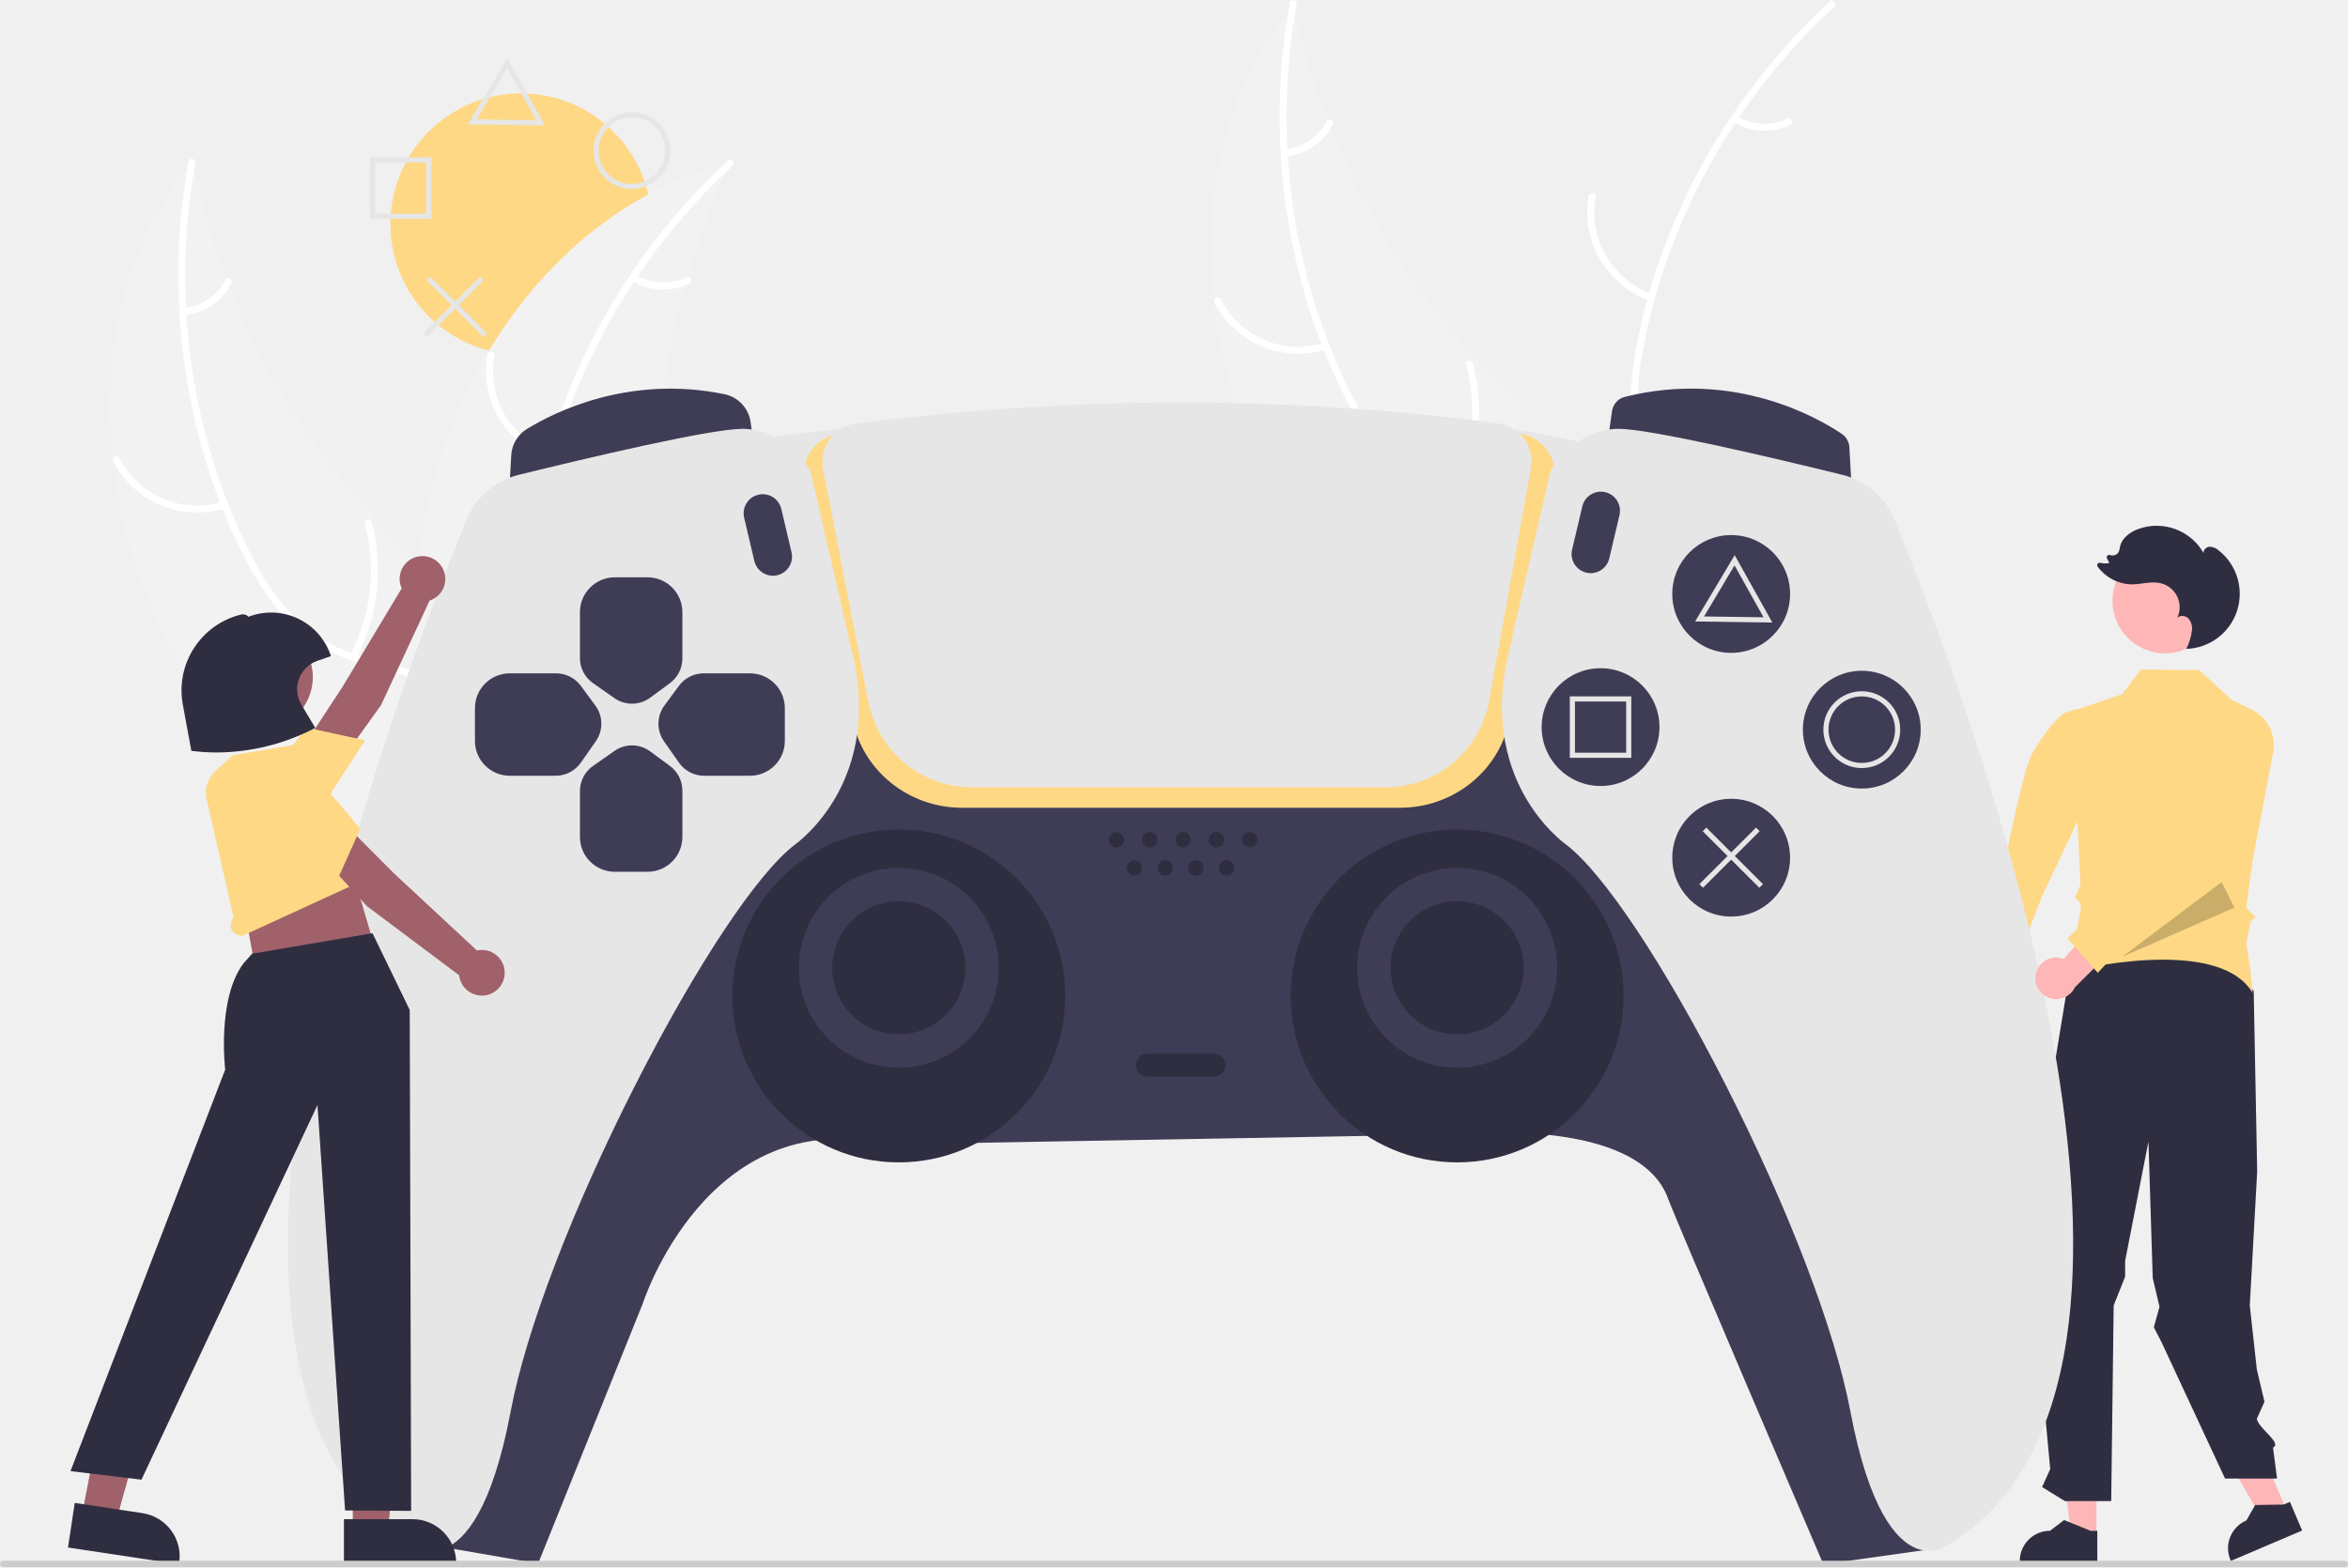
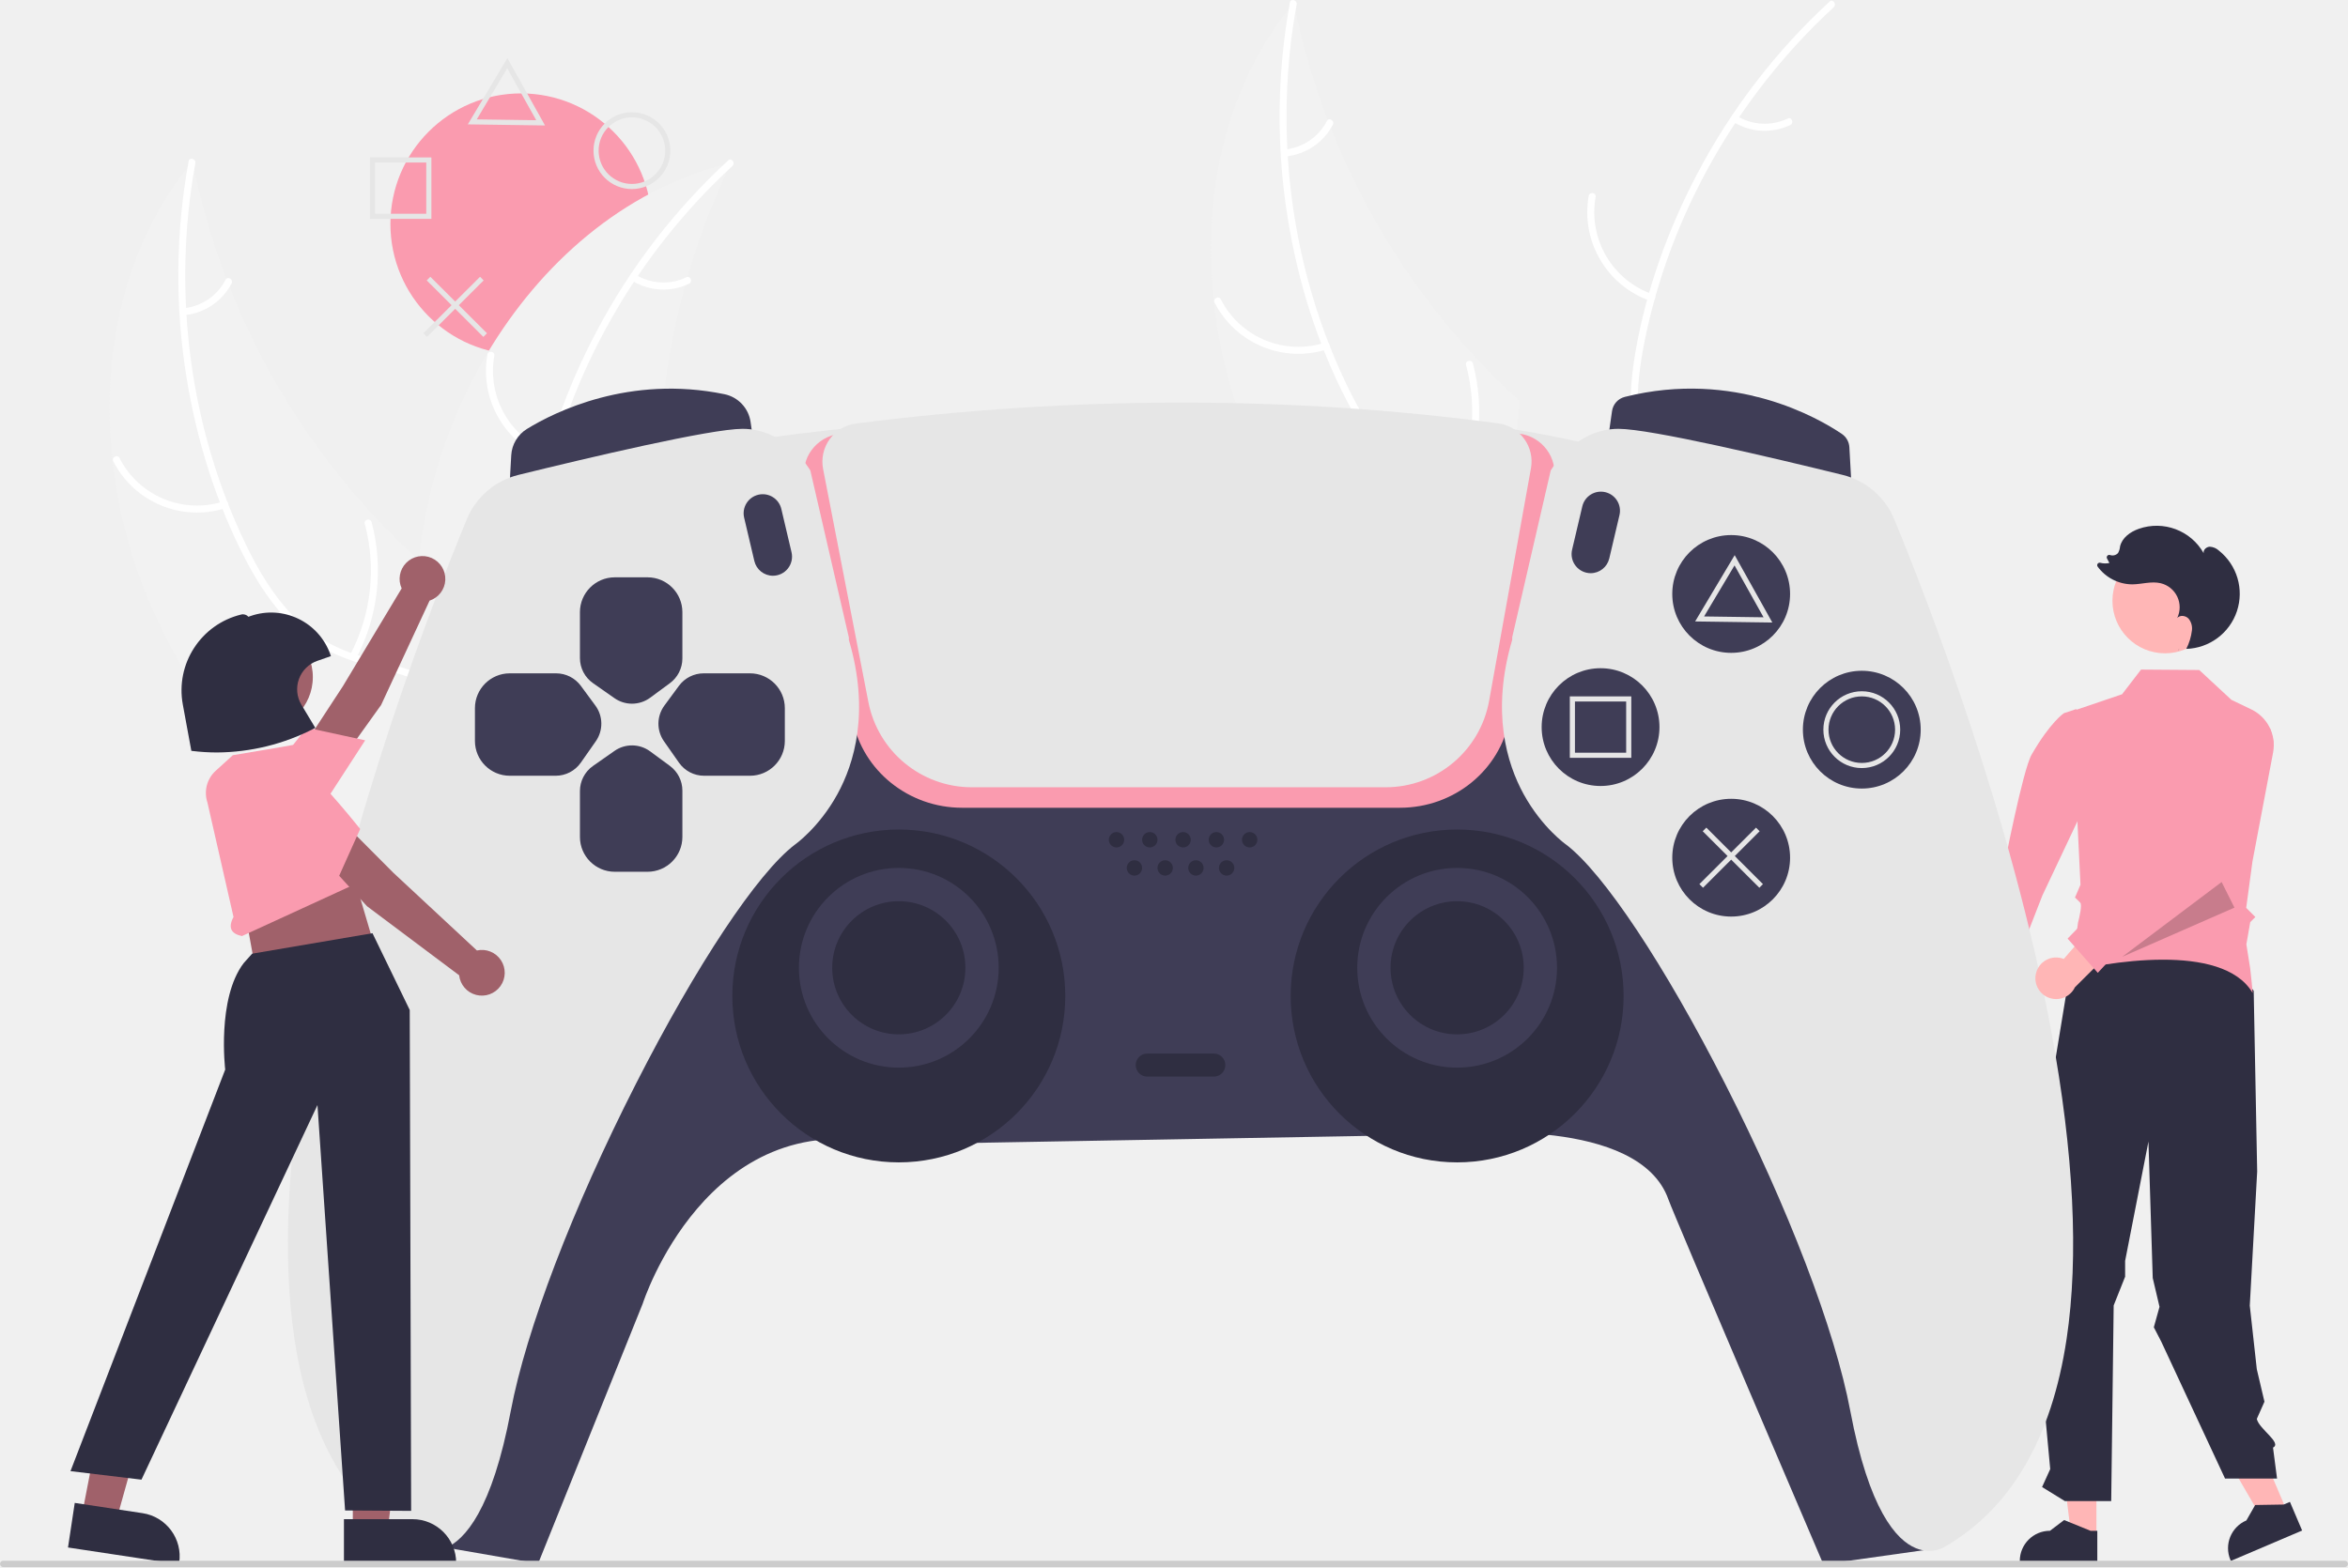
<svg xmlns="http://www.w3.org/2000/svg" data-name="Layer 1" width="916.775" height="612.055" viewBox="0 0 916.775 612.055">
  <polygon points="893.363 591.2 884.309 595.057 865.118 561.972 878.481 556.278 893.363 591.2" fill="#ffb6b6" />
  <polygon points="818.545 599.767 808.704 599.766 804.022 561.806 818.547 561.806 818.545 599.767" fill="#ffb6b6" />
  <path d="M960.504,754.006,930.24,754.005v-.383a11.78,11.78,0,0,1,11.78-11.779h.001l5.528-4.194,10.314,4.195,2.642 0Z" transform="translate(-141.6125 -143.9725)" fill="#2f2e41" />
  <path d="M1040.481,741.744l-27.841,11.865-.15-.352a11.78,11.78,0,0,1,6.218-15.455l.001-0,3.441-6.026,11.133-.185,2.43-1.036Z" transform="translate(-141.6125 -143.9725)" fill="#2f2e41" />
  <path d="M950.504,519.075l-14.957,91.075,4.071,13.572-5.341,9.612,7.844,84.415-3.184,7.01,8.896,5.487h18.102l.961-76.421,4.472-11.22V636.42l9.103-46.6,1.676,53.304,2.648,11.238-2.224,8.001,2.906,5.606,24.906,53.48h20.299l-1.57-12.094h0c3.637-1.841-5.46-7.223-6.334-11.204l2.989-6.725-2.989-12.703-2.741-24.822,2.89-52.395-1.36-70.556c-6.815-9.137-14.376-16.184-23.746-18.158Z" transform="translate(-141.6125 -143.9725)" fill="#2f2e41" />
  <circle id="e3f68381-4551-4dde-a951-c654c55667ae" data-name="ab6171fa-7d69-4734-b81c-8dff60f9761b" cx="845.316" cy="234.649" r="20.513" fill="#ffb6b6" />
  <path d="M902.352,540.594a8.072,8.072,0,0,1,7.543-9.814l8.263-27.471,9.553,11.444-9.312,24.332a8.116,8.116,0,0,1-16.048,1.509Z" transform="translate(-141.6125 -143.9725)" fill="#ffb6b6" />
-   <path id="eb9b57ee-86ab-410d-b03f-f9f5ae1c3330-385" data-name="f348f81f-b961-4ae4-bc6b-758f6acfb12a" d="M955.956,427.68l-3.703-6.766-4.772,1.593s-5.268,3.399-12.645,16.233c-3.412,5.936-10.787,43.997-10.787,43.997L906.81,528.384l17.575,2.971,14.664-37.618,17-36Z" transform="translate(-141.6125 -143.9725)" fill="#fed885" />
-   <path d="M986.168,518.788c14.443,0,29.016,2.844,34.984,13.01-.156-2.21-.547-6.043-.953-9.56l-1.493-9.449,1.513-8.664,2-2-3.582-3.582,2.443-18.084,8.065-42.603A15.471,15.471,0,0,0,1020.62,421.034l-7.749-3.726-12.561-11.651-22.722-.17-7.413,9.637-19.514,6.628,3.275,67.761-2.147,5.01c.481.442,1.497,1.386,2.046,1.995.778.86-.213,5.291-.873,7.854l-.907,6.831,2.855,2.04-3.711,4.384-.742,5.565C954.144,522.32,970.076,518.788,986.168,518.788Z" transform="translate(-141.6125 -143.9725)" fill="#fed885" />
+   <path id="eb9b57ee-86ab-410d-b03f-f9f5ae1c3330-94" data-name="f348f81f-b961-4ae4-bc6b-758f6acfb12a" d="M955.956,427.68l-3.703-6.766-4.772,1.593s-5.268,3.399-12.645,16.233c-3.412,5.936-10.787,43.997-10.787,43.997L906.81,528.384l17.575,2.971,14.664-37.618,17-36Z" transform="translate(-141.6125 -143.9725)" fill="#fa9baf" />
+   <path d="M986.168,518.788c14.443,0,29.016,2.844,34.984,13.01-.156-2.21-.547-6.043-.953-9.56l-1.493-9.449,1.513-8.664,2-2-3.582-3.582,2.443-18.084,8.065-42.603A15.471,15.471,0,0,0,1020.62,421.034l-7.749-3.726-12.561-11.651-22.722-.17-7.413,9.637-19.514,6.628,3.275,67.761-2.147,5.01c.481.442,1.497,1.386,2.046,1.995.778.86-.213,5.291-.873,7.854l-.907,6.831,2.855,2.04-3.711,4.384-.742,5.565C954.144,522.32,970.076,518.788,986.168,518.788Z" transform="translate(-141.6125 -143.9725)" fill="#fa9baf" />
  <path d="M992.176,398.13q.131-.289.262-.581c-.034.001-.067.006-.1.007Z" transform="translate(-141.6125 -143.9725)" fill="#2f2e41" />
  <path d="M1008.012,359.041a5.71,5.71,0,0,0-3.577-1.546c-1.326.043-2.672,1.241-2.397,2.539A21.08,21.08,0,0,0,976.67,350.521c-3.297,1.163-6.53,3.49-7.287,6.903a6.217,6.217,0,0,1-.783,2.548,2.909,2.909,0,0,1-3.096.784l-.033-.01a.969.969,0,0,0-1.171,1.368l.933,1.74a7.475,7.475,0,0,1-3.561-.076.968.968,0,0,0-1.028,1.507,16.879,16.879,0,0,0,13.459,6.918c3.727-.023,7.493-1.307,11.12-.45a9.659,9.659,0,0,1,6.497,13.56c1.114-1.219,3.268-.93,4.408.265a6.046,6.046,0,0,1,1.32,4.626,21.465,21.465,0,0,1-2.204,7.205,21.54,21.54,0,0,0,12.768-38.37Z" transform="translate(-141.6125 -143.9725)" fill="#2f2e41" />
-   <circle cx="203.437" cy="87.481" r="51" fill="#fed885" />
+   <circle cx="203.437" cy="87.481" r="51" fill="#fa9baf" />
  <path d="M201.709,383.163c-25.59-56.603-24.647-128.351,15.068-176.115A286.207,286.207,0,0,0,319.216,374.734c20.447,16.145,44.87,31.973,50.455,57.42,3.476,15.834-1.451,32.581-9.968,46.373-8.518,13.793-20.39,25.139-32.127,36.32l-1.317,3.826C275.186,483.313,227.299,439.767,201.709,383.163Z" transform="translate(-141.6125 -143.9725)" fill="#f2f2f2" />
  <path d="M217.882,207.738c-9.14,50.048-2.35,103.341,19.866,149.194,4.803,9.913,10.538,19.552,18.216,27.525,7.682,7.977,16.866,12.998,27.432,16.083,9.659,2.82,19.866,4.586,28.672,9.706,9.281,5.396,15.041,14.45,17.285,24.832,2.745,12.703.763,25.636-1.616,38.215-2.641,13.967-5.605,28.432-1.778,42.473.464,1.701-2.203,2.321-2.666.623-6.658-24.428,6.287-48.521,4.478-73.08-.844-11.46-5.147-22.735-14.974-29.375-8.593-5.806-19.116-7.637-28.921-10.408-10.295-2.91-19.541-7.354-27.409-14.726-8.048-7.541-14.172-16.976-19.207-26.723-11.356-21.982-18.842-46.201-22.802-70.586a248.968,248.968,0,0,1,.809-84.56c.316-1.729,2.93-.909,2.616.808Z" transform="translate(-141.6125 -143.9725)" fill="#fff" />
  <path d="M229.741,342.409A36.702,36.702,0,0,1,185.858,324.161c-.796-1.571,1.608-2.882,2.405-1.309a33.986,33.986,0,0,0,40.855,16.891c1.675-.546,2.288,2.124.623,2.666Z" transform="translate(-141.6125 -143.9725)" fill="#fff" />
  <path d="M278.311,399.756a70.741,70.741,0,0,0,5.722-51.235c-.458-1.703,2.209-2.323,2.666-.623a73.581,73.581,0,0,1-6.063,53.303c-.826,1.56-3.147.106-2.325-1.445Z" transform="translate(-141.6125 -143.9725)" fill="#fff" />
  <path d="M213.423,264.354a20.775,20.775,0,0,0,16.281-11.115c.806-1.57,3.126-.114,2.325,1.445a23.28,23.28,0,0,1-17.984,12.336,1.415,1.415,0,0,1-1.644-1.022,1.376,1.376,0,0,1,1.022-1.644Z" transform="translate(-141.6125 -143.9725)" fill="#fff" />
  <path d="M427.099,207.602c-.475.994-.951,1.989-1.415,3.003a273.598,273.598,0,0,0-15.618,41.543c-.332,1.097-.653,2.213-.953,3.317a288.435,288.435,0,0,0-8.762,105.831,280.106,280.106,0,0,0,7.598,41.875c4.961,18.983,11.849,39.171,10.295,58.126a48.054,48.054,0,0,1-.786,5.895l-86.43,52.791c-.257.021-.502.063-.76.085l-3.354,2.266c-.235-.696-.463-1.423-.698-2.119-.138-.403-.256-.818-.394-1.221-.086-.273-.171-.546-.264-.787-.029-.091-.057-.182-.074-.253-.093-.241-.154-.475-.235-.696q-1.933-6.089-3.786-12.227c-.012-.02-.012-.02-.005-.051-9.337-31.202-16.151-63.457-17.852-95.721-.051-.971-.115-1.961-.126-2.955a267.285,267.285,0,0,1,1.507-43.592,236.291,236.291,0,0,1,4.046-23.564,196.492,196.492,0,0,1,22.763-57.063c21.002-35.301,53.061-63.492,92.296-73.73C425.098,208.094,426.084,207.844,427.099,207.602Z" transform="translate(-141.6125 -143.9725)" fill="#f2f2f2" />
  <path d="M427.575,208.818c-37.43,34.458-64.095,81.097-73.964,131.084-2.134,10.807-3.358,21.956-2.027,32.945,1.331,10.994,5.641,20.533,12.22,29.357,6.014,8.067,13.101,15.623,17.049,25.012,4.162,9.896,3.31,20.593-1.149,30.234-5.456,11.796-14.826,20.928-24.298,29.54-10.518,9.562-21.594,19.327-26.992,32.842-.654,1.637-3.157.527-2.504-1.108,9.391-23.513,34.233-34.956,47.575-55.655,6.226-9.659,9.578-21.252,5.73-32.469-3.365-9.809-10.666-17.607-16.826-25.723-6.468-8.522-11.175-17.637-13.018-28.26-1.885-10.867-1.095-22.087.753-32.901,4.168-24.389,12.772-48.233,24.291-70.088a248.968,248.968,0,0,1,51.557-67.03c1.293-1.19,2.887,1.038,1.602,2.22Z" transform="translate(-141.6125 -143.9725)" fill="#fff" />
  <path d="M355.962,323.484A36.702,36.702,0,0,1,331.911,282.494c.31-1.734,3.019-1.333,2.709.403a33.986,33.986,0,0,0,22.451,38.084c1.666.573.548,3.073-1.108,2.504Z" transform="translate(-141.6125 -143.9725)" fill="#fff" />
  <path d="M360.216,398.515A70.741,70.741,0,0,0,395.632,361.052c.66-1.635,3.163-.525,2.504,1.108a73.581,73.581,0,0,1-36.933,38.909c-1.599.748-2.577-1.81-.987-2.554Z" transform="translate(-141.6125 -143.9725)" fill="#fff" />
  <path d="M389.928,251.337a20.775,20.775,0,0,0,19.691.927c1.589-.768,2.565,1.791.987,2.554a23.28,23.28,0,0,1-21.786-.977,1.415,1.415,0,0,1-.698-1.806,1.376,1.376,0,0,1,1.806-.698Z" transform="translate(-141.6125 -143.9725)" fill="#fff" />
  <path d="M631.709,321.163c-25.59-56.603-24.647-128.351,15.068-176.115A286.207,286.207,0,0,0,749.216,312.734c20.447,16.145,44.87,31.973,50.455,57.42,3.476,15.834-1.451,32.581-9.968,46.373-8.518,13.793-20.39,25.139-32.127,36.32l-1.317,3.826C705.186,421.313,657.299,377.767,631.709,321.163Z" transform="translate(-141.6125 -143.9725)" fill="#f2f2f2" />
  <path d="M647.882,145.738c-9.14,50.048-2.35,103.341,19.866,149.194,4.803,9.913,10.538,19.552,18.216,27.525,7.682,7.977,16.866,12.998,27.432,16.083,9.659,2.82,19.866,4.586,28.672,9.706,9.281,5.396,15.041,14.45,17.285,24.832,2.745,12.703.763,25.636-1.616,38.215-2.641,13.967-5.605,28.432-1.778,42.473.464,1.701-2.203,2.321-2.666.623-6.658-24.428,6.287-48.521,4.478-73.08-.844-11.46-5.147-22.735-14.974-29.375-8.593-5.806-19.116-7.637-28.921-10.408-10.295-2.91-19.541-7.354-27.409-14.726-8.048-7.541-14.172-16.976-19.207-26.723-11.356-21.982-18.842-46.201-22.802-70.586a248.968,248.968,0,0,1,.809-84.56c.316-1.729,2.93-.909,2.616.808Z" transform="translate(-141.6125 -143.9725)" fill="#fff" />
  <path d="M659.741,280.409A36.702,36.702,0,0,1,615.858,262.161c-.796-1.571,1.608-2.882,2.405-1.309a33.986,33.986,0,0,0,40.855,16.891c1.675-.546,2.288,2.124.623,2.666Z" transform="translate(-141.6125 -143.9725)" fill="#fff" />
  <path d="M708.311,337.756a70.741,70.741,0,0,0,5.722-51.235c-.458-1.703,2.209-2.323,2.666-.623a73.581,73.581,0,0,1-6.063,53.303c-.826,1.56-3.147.106-2.325-1.445Z" transform="translate(-141.6125 -143.9725)" fill="#fff" />
  <path d="M643.423,202.354a20.775,20.775,0,0,0,16.281-11.115c.806-1.57,3.126-.114,2.325,1.445a23.28,23.28,0,0,1-17.984,12.336,1.415,1.415,0,0,1-1.644-1.022,1.376,1.376,0,0,1,1.022-1.644Z" transform="translate(-141.6125 -143.9725)" fill="#fff" />
  <path d="M857.099,145.602c-.475.994-.951,1.989-1.415,3.003a273.598,273.598,0,0,0-15.618,41.543c-.332,1.097-.653,2.213-.953,3.317a288.435,288.435,0,0,0-8.762,105.831,280.106,280.106,0,0,0,7.598,41.875c4.961,18.983,11.849,39.171,10.295,58.126a48.054,48.054,0,0,1-.786,5.895l-86.43,52.791c-.257.021-.502.063-.76.085l-3.354,2.266c-.235-.696-.463-1.423-.698-2.119-.138-.403-.256-.818-.394-1.221-.086-.273-.171-.546-.264-.787-.029-.091-.057-.182-.074-.253-.093-.241-.154-.475-.235-.696q-1.933-6.089-3.786-12.227c-.012-.02-.012-.02-.005-.051-9.337-31.202-16.151-63.457-17.852-95.721-.051-.971-.115-1.961-.126-2.955a267.285,267.285,0,0,1,1.507-43.592,236.291,236.291,0,0,1,4.046-23.564,196.492,196.492,0,0,1,22.763-57.063c21.002-35.301,53.061-63.492,92.296-73.73C855.098,146.094,856.083,145.844,857.099,145.602Z" transform="translate(-141.6125 -143.9725)" fill="#f0f0f0" />
  <path d="M857.575,146.818c-37.43,34.458-64.095,81.097-73.964,131.084-2.134,10.807-3.358,21.956-2.027,32.945,1.331,10.994,5.641,20.533,12.22,29.357,6.014,8.067,13.101,15.623,17.049,25.012,4.162,9.896,3.31,20.593-1.149,30.234-5.456,11.796-14.826,20.928-24.298,29.54-10.518,9.562-21.594,19.327-26.992,32.842-.654,1.637-3.157.527-2.504-1.108,9.391-23.513,34.233-34.956,47.575-55.655,6.226-9.659,9.578-21.252,5.73-32.469-3.365-9.809-10.666-17.607-16.826-25.723-6.468-8.522-11.175-17.637-13.018-28.26-1.885-10.867-1.095-22.087.753-32.901,4.168-24.389,12.772-48.233,24.291-70.088a248.968,248.968,0,0,1,51.557-67.03c1.293-1.19,2.887,1.038,1.602,2.22Z" transform="translate(-141.6125 -143.9725)" fill="#fff" />
  <path d="M785.962,261.484A36.702,36.702,0,0,1,761.911,220.494c.31-1.734,3.019-1.333,2.709.403a33.986,33.986,0,0,0,22.451,38.084c1.666.573.548,3.073-1.108,2.504Z" transform="translate(-141.6125 -143.9725)" fill="#fff" />
  <path d="M790.216,336.515A70.741,70.741,0,0,0,825.632,299.052c.66-1.635,3.163-.525,2.504,1.108a73.581,73.581,0,0,1-36.933,38.909c-1.599.748-2.577-1.81-.987-2.554Z" transform="translate(-141.6125 -143.9725)" fill="#fff" />
  <path d="M819.928,189.337a20.775,20.775,0,0,0,19.691.927c1.589-.768,2.565,1.791.987,2.554a23.28,23.28,0,0,1-21.786-.977,1.415,1.415,0,0,1-.698-1.806,1.376,1.376,0,0,1,1.806-.698Z" transform="translate(-141.6125 -143.9725)" fill="#fff" />
  <path d="M305.549,740.954l9.447,7.316,36.729,6.373L392.549,653.162s25-78.209,95-62.209l225-4s69.083-7.08,80.5,25.5c2.162,6.171,60.5,142.5,60.5,142.5l40.902-5.773-4.902-116.227-97.146-225.5-168.854-10.543-174,12.043Z" transform="translate(-141.6125 -143.9725)" fill="#3f3d56" />
  <circle cx="350.937" cy="388.981" r="65" fill="#2f2e41" />
  <circle cx="568.937" cy="388.981" r="65" fill="#2f2e41" />
  <path d="M416.549,319.954l26.763-5.248s201.504-28.752,328.87,5.248l-9.634,27-337-2Z" transform="translate(-141.6125 -143.9725)" fill="#e6e6e6" />
-   <path d="M688.238,459.454H517.229c-20.764,0-38.709-14.377-42.67-34.187l-18.715-93.604a14.991,14.991,0,0,1,2.59-11.824,15.938,15.938,0,0,1,10.949-6.432c90.192-11.195,179.502-11.214,265.45-.058a15.699,15.699,0,0,1,10.79,6.352,15.013,15.013,0,0,1,2.671,11.672l-17.276,93.317C727.29,444.833,709.298,459.454,688.238,459.454Z" transform="translate(-141.6125 -143.9725)" fill="#fed885" />
+   <path d="M688.238,459.454H517.229c-20.764,0-38.709-14.377-42.67-34.187l-18.715-93.604a14.991,14.991,0,0,1,2.59-11.824,15.938,15.938,0,0,1,10.949-6.432c90.192-11.195,179.502-11.214,265.45-.058a15.699,15.699,0,0,1,10.79,6.352,15.013,15.013,0,0,1,2.671,11.672l-17.276,93.317C727.29,444.833,709.298,459.454,688.238,459.454Z" transform="translate(-141.6125 -143.9725)" fill="#fa9baf" />
  <path d="M340.479,335.193l.745-13.395a12.935,12.935,0,0,1,6.149-10.306c10.797-6.624,39.923-21.208,77.092-13.563a12.977,12.977,0,0,1,10.212,10.846l.995,6.97Z" transform="translate(-141.6125 -143.9725)" fill="#3f3d56" />
  <path d="M864.62,335.193l-95.193-19.448,1.599-11.197A6.692,6.692,0,0,1,776.036,298.978c42.865-10.757,75.676,8.346,84.711,14.458a6.761,6.761,0,0,1,2.952,5.197Z" transform="translate(-141.6125 -143.9725)" fill="#3f3d56" />
  <path d="M310.254,749.689a11.995,11.995,0,0,1-6.492-1.826c-25.489-14.884-41.379-42.159-47.194-81.046-4.803-32.121-2.797-72.438,5.961-119.833C278.058,462.957,310.605,378.968,323.877,346.758a29.376,29.376,0,0,1,20.071-17.284c27.362-6.73,75.127-18.02,87.601-18.02,17.095,0,26.344,16.092,26.436,16.255l.051.133,15.013,65.101v.939c8.282,28.022,2.128,48.265-4.497,60.313-7.191,13.077-16.496,19.606-16.588,19.67-14.611,11.123-38.415,46.956-62.105,93.503-24.619,48.372-42.869,96.102-48.818,127.679-7.282,38.649-17.956,50.481-25.628,53.601A13.602,13.602,0,0,1,310.254,749.689Z" transform="translate(-141.6125 -143.9725)" fill="#e6e6e6" />
  <path d="M682.601,451.454H521.021a41.168,41.168,0,0,1-40.345-33.262l-17.683-91.036a15.02,15.02,0,0,1,12.814-17.769c85.224-10.888,169.614-10.907,250.825-.057a15.006,15.006,0,0,1,12.741,17.543L723.051,417.63A41.065,41.065,0,0,1,682.601,451.454Z" transform="translate(-141.6125 -143.9725)" fill="#e6e6e6" />
  <path d="M894.848,749.69a13.609,13.609,0,0,1-5.162-1.043c-7.672-3.119-18.347-14.951-25.628-53.601-5.949-31.577-24.199-79.307-48.818-127.679-23.69-46.547-47.495-82.38-62.124-93.516-.075-.051-9.379-6.58-16.57-19.657-6.625-12.048-12.779-32.291-4.497-60.313l.013-1.052L747.078,327.771l.035-.062c.092-.163,9.341-16.255,26.436-16.255,12.474,0,60.239,11.29,87.601,18.02a29.38,29.38,0,0,1,20.071,17.284h0c13.272,32.21,45.819,116.199,61.348,200.226,8.759,47.395,10.765,87.712,5.961,119.833-5.815,38.887-21.706,66.162-47.229,81.068A11.948,11.948,0,0,1,894.848,749.69Z" transform="translate(-141.6125 -143.9725)" fill="#e6e6e6" />
  <circle cx="350.937" cy="377.981" r="39" fill="#3f3d56" />
  <circle cx="350.937" cy="377.981" r="26" fill="#2f2e41" />
  <circle cx="568.937" cy="377.981" r="39" fill="#3f3d56" />
  <circle cx="568.937" cy="377.981" r="26" fill="#2f2e41" />
  <circle cx="435.937" cy="327.981" r="3" fill="#2f2e41" />
  <circle cx="448.937" cy="327.981" r="3" fill="#2f2e41" />
  <circle cx="442.937" cy="338.981" r="3" fill="#2f2e41" />
  <circle cx="454.937" cy="338.981" r="3" fill="#2f2e41" />
  <circle cx="466.937" cy="338.981" r="3" fill="#2f2e41" />
  <circle cx="478.937" cy="338.981" r="3" fill="#2f2e41" />
  <circle cx="461.937" cy="327.981" r="3" fill="#2f2e41" />
  <circle cx="474.937" cy="327.981" r="3" fill="#2f2e41" />
  <circle cx="487.937" cy="327.981" r="3" fill="#2f2e41" />
  <path d="M615.549,564.454h-26a4.5,4.5,0,1,1,0-9h26a4.5,4.5,0,0,1,0,9Z" transform="translate(-141.6125 -143.9725)" fill="#2f2e41" />
  <path d="M443.393,368.84a7.464,7.464,0,0,1-7.244-5.75l-3.987-16.928a7.457,7.457,0,0,1,14.517-3.419l3.987,16.928a7.467,7.467,0,0,1-7.272,9.169Z" transform="translate(-141.6125 -143.9725)" fill="#3f3d56" />
  <path d="M762.705,367.84a7.467,7.467,0,0,1-7.272-9.169l3.987-16.928a7.457,7.457,0,0,1,14.517,3.419l-3.987,16.928a7.464,7.464,0,0,1-7.244,5.75Z" transform="translate(-141.6125 -143.9725)" fill="#3f3d56" />
  <path d="M388.378,418.807a11.942,11.942,0,0,1-6.858-2.164l-8.37-5.859a11.968,11.968,0,0,1-5.101-9.797V383.044a13.606,13.606,0,0,1,13.59-13.59h12.819a13.606,13.606,0,0,1,13.59,13.59v18.12a12.002,12.002,0,0,1-4.865,9.627l-7.712,5.683A11.942,11.942,0,0,1,388.378,418.807Z" transform="translate(-141.6125 -143.9725)" fill="#3f3d56" />
  <path d="M394.459,484.454H381.64a13.606,13.606,0,0,1-13.59-13.59V452.92a11.968,11.968,0,0,1,5.101-9.797l8.37-5.859a11.95,11.95,0,0,1,13.952.17l7.712,5.683a12.002,12.002,0,0,1,4.865,9.627V470.863A13.606,13.606,0,0,1,394.459,484.454Z" transform="translate(-141.6125 -143.9725)" fill="#3f3d56" />
  <path d="M434.459,446.954H416.516a11.968,11.968,0,0,1-9.797-5.101l-5.859-8.37a11.949,11.949,0,0,1,.17-13.952l5.683-7.712a12.002,12.002,0,0,1,9.627-4.865h18.12a13.606,13.606,0,0,1,13.59,13.59V433.363A13.606,13.606,0,0,1,434.459,446.954Z" transform="translate(-141.6125 -143.9725)" fill="#3f3d56" />
  <path d="M358.583,446.954H340.64a13.606,13.606,0,0,1-13.59-13.59V420.544a13.606,13.606,0,0,1,13.59-13.59h18.12a12.002,12.002,0,0,1,9.627,4.865l5.683,7.712a11.949,11.949,0,0,1,.17,13.952l-5.859,8.37A11.968,11.968,0,0,1,358.583,446.954Z" transform="translate(-141.6125 -143.9725)" fill="#3f3d56" />
  <circle cx="675.937" cy="231.981" r="23" fill="#3f3d56" />
  <circle cx="726.937" cy="284.981" r="23" fill="#3f3d56" />
  <circle cx="675.937" cy="334.981" r="23" fill="#3f3d56" />
  <circle cx="624.937" cy="283.981" r="23" fill="#3f3d56" />
  <path d="M868.549,443.954a15,15,0,1,1,15-15A15.017,15.017,0,0,1,868.549,443.954Zm0-28a13,13,0,1,0,13,13A13.014,13.014,0,0,0,868.549,415.954Z" transform="translate(-141.6125 -143.9725)" fill="#e6e6e6" />
  <path d="M833.621,387.113l-30.145-.426,15.442-25.893Zm-26.652-2.377,23.217.329-11.324-20.27Z" transform="translate(-141.6125 -143.9725)" fill="#e6e6e6" />
  <path d="M778.549,439.954h-24v-24h24Zm-22-2h20v-20h-20Z" transform="translate(-141.6125 -143.9725)" fill="#e6e6e6" />
  <polygon points="688.348 345.307 677.353 334.333 687.049 324.655 685.635 323.239 675.937 332.919 666.238 323.239 664.825 324.655 674.521 334.333 663.526 345.307 664.939 346.723 675.937 335.746 686.935 346.723 688.348 345.307" fill="#e6e6e6" />
  <path d="M388.344,217.812a15,15,0,1,1,15-15A15.017,15.017,0,0,1,388.344,217.812Zm0-28a13,13,0,1,0,13,13A13.014,13.014,0,0,0,388.344,189.812Z" transform="translate(-141.6125 -143.9725)" fill="#e6e6e6" />
  <path d="M354.417,192.972l-30.145-.426,15.442-25.893Zm-26.652-2.377,23.217.329-11.324-20.27Z" transform="translate(-141.6125 -143.9725)" fill="#e6e6e6" />
  <path d="M310.049,229.454h-24v-24h24Zm-22-2h20v-20h-20Z" transform="translate(-141.6125 -143.9725)" fill="#e6e6e6" />
  <polygon points="190.143 130.165 179.148 119.191 188.844 109.514 187.431 108.098 177.732 117.778 168.033 108.098 166.62 109.514 176.316 119.191 165.321 130.165 166.734 131.581 177.732 120.604 188.73 131.581 190.143 130.165" fill="#e6e6e6" />
  <polygon points="867.437 344.481 828.622 373.694 872.437 354.481 867.437 344.481" opacity="0.2" />
  <polygon points="149.437 380.481 100.437 382.481 94.437 349.481 136.437 336.481 149.437 380.481" fill="#a0616a" />
  <path d="M273.034,443.577l-10.929-11.128,13.401-20.49,22.936-38.179a8.926,8.926,0,1,1,10.904,4.78l-18.932,40.759Z" transform="translate(-141.6125 -143.9725)" fill="#a0616a" />
-   <path d="M260.927,468.982a12.317,12.317,0,0,1-12.152,5.502,11.515,11.515,0,0,1-9.675-8.11,10.979,10.979,0,0,1,1.21-9.166c7.311-12.325,20.796-28.602,20.931-28.765l.215-.259,22.743,4.927Z" transform="translate(-141.6125 -143.9725)" fill="#fed885" />
+   <path d="M260.927,468.982a12.317,12.317,0,0,1-12.152,5.502,11.515,11.515,0,0,1-9.675-8.11,10.979,10.979,0,0,1,1.21-9.166c7.311-12.325,20.796-28.602,20.931-28.765l.215-.259,22.743,4.927Z" transform="translate(-141.6125 -143.9725)" fill="#fa9baf" />
  <polygon points="137.758 597.772 151.347 597.771 157.811 545.356 137.755 545.357 137.758 597.772" fill="#a0616a" />
  <path d="M275.904,737.308l26.762-.001h.001a17.056,17.056,0,0,1,17.055,17.055v.554l-43.817.002Z" transform="translate(-141.6125 -143.9725)" fill="#2f2e41" />
  <polygon points="31.948 591.89 45.384 593.92 59.612 543.061 41.998 540.063 31.948 591.89" fill="#a0616a" />
  <path d="M170.796,730.957l26.461,4.0.001 0a17.056,17.056,0,0,1,14.314,19.412l-.083.548-43.325-6.549Z" transform="translate(-141.6125 -143.9725)" fill="#2f2e41" />
  <path d="M240.049,516.454l47-8L301.592,538.43l.554,195.637-25.795-.161-10.783-158.344L196.845,721.874l-27.711-3.325L229.544,561.707s-3.325-27.711,7.205-41.566Z" transform="translate(-141.6125 -143.9725)" fill="#2f2e41" />
-   <path d="M222.601,457.395a11.744,11.744,0,0,1,3.239-12.395l6.68-6.071,18.831-3.173,11.774-2.14,18.925,54.838-45.963,21.117c-4.034-.871-5.645-3.077-3.298-7.465Z" transform="translate(-141.6125 -143.9725)" fill="#fed885" />
+   <path d="M222.601,457.395a11.744,11.744,0,0,1,3.239-12.395l6.68-6.071,18.831-3.173,11.774-2.14,18.925,54.838-45.963,21.117c-4.034-.871-5.645-3.077-3.298-7.465Z" transform="translate(-141.6125 -143.9725)" fill="#fa9baf" />
  <path d="M264.784,475.898l13.148-8.391,17.275,17.349L327.816,515.194a8.926,8.926,0,1,1-6.933,9.679l-35.962-26.953Z" transform="translate(-141.6125 -143.9725)" fill="#a0616a" />
-   <path d="M242.432,458.797a12.315,12.315,0,0,1-2.869-13.026,11.521,11.521,0,0,1,9.936-7.788,10.979,10.979,0,0,1,8.718,3.08c10.546,9.702,23.682,26.263,23.813,26.428l.209.264-9.525,21.232Z" transform="translate(-141.6125 -143.9725)" fill="#fed885" />
+   <path d="M242.432,458.797a12.315,12.315,0,0,1-2.869-13.026,11.521,11.521,0,0,1,9.936-7.788,10.979,10.979,0,0,1,8.718,3.08c10.546,9.702,23.682,26.263,23.813,26.428l.209.264-9.525,21.232Z" transform="translate(-141.6125 -143.9725)" fill="#fa9baf" />
  <circle cx="101.474" cy="264.44" r="20.671" fill="#a0616a" />
  <path d="M226.351,437.861a79.196,79.196,0,0,1-9.59-.585l-.436-.053L212.995,419.147a30.496,30.496,0,0,1,22.79-35.161,2.834,2.834,0,0,1,2.822.874l.794-.277a24.518,24.518,0,0,1,31.224,15.079l.197.565-5.299,1.848a11.766,11.766,0,0,0-6.212,17.168l5.418,9.02-.577.289A83.749,83.749,0,0,1,226.351,437.861Z" transform="translate(-141.6125 -143.9725)" fill="#2f2e41" />
  <path d="M936.509,524.362a8.072,8.072,0,0,1,10.904-5.858l18.8-21.667,4.021,14.354-18.469,18.375a8.116,8.116,0,0,1-15.256-5.204Z" transform="translate(-141.6125 -143.9725)" fill="#ffb6b6" />
-   <path id="fb39b7b9-f69c-40b6-9f40-8573a72b247d-386" data-name="f348f81f-b961-4ae4-bc6b-758f6acfb12a" d="M1020.4,429.103l7.702-.416,1.16,4.896s-.114,6.269-7.137,19.299-61.434,71.045-61.434,71.045l-11.784-13.373,29.126-30L995.672,449.109Z" transform="translate(-141.6125 -143.9725)" fill="#fed885" />
-   <path id="b116d6b4-a736-490c-92f3-c8fac06531ff-387" data-name="Path 2960" d="M142.86,756.028h914.281a1.247,1.247,0,0,0,0-2.494h-914.281a1.247,1.247,0,1,0,0,2.494Z" transform="translate(-141.6125 -143.9725)" fill="#ccc" />
+   <path id="fb39b7b9-f69c-40b6-9f40-8573a72b247d-95" data-name="f348f81f-b961-4ae4-bc6b-758f6acfb12a" d="M1020.4,429.103l7.702-.416,1.16,4.896s-.114,6.269-7.137,19.299-61.434,71.045-61.434,71.045l-11.784-13.373,29.126-30L995.672,449.109Z" transform="translate(-141.6125 -143.9725)" fill="#fa9baf" />
+   <path id="b116d6b4-a736-490c-92f3-c8fac06531ff-96" data-name="Path 2960" d="M142.86,756.028h914.281a1.247,1.247,0,0,0,0-2.494h-914.281a1.247,1.247,0,1,0,0,2.494Z" transform="translate(-141.6125 -143.9725)" fill="#ccc" />
</svg>
